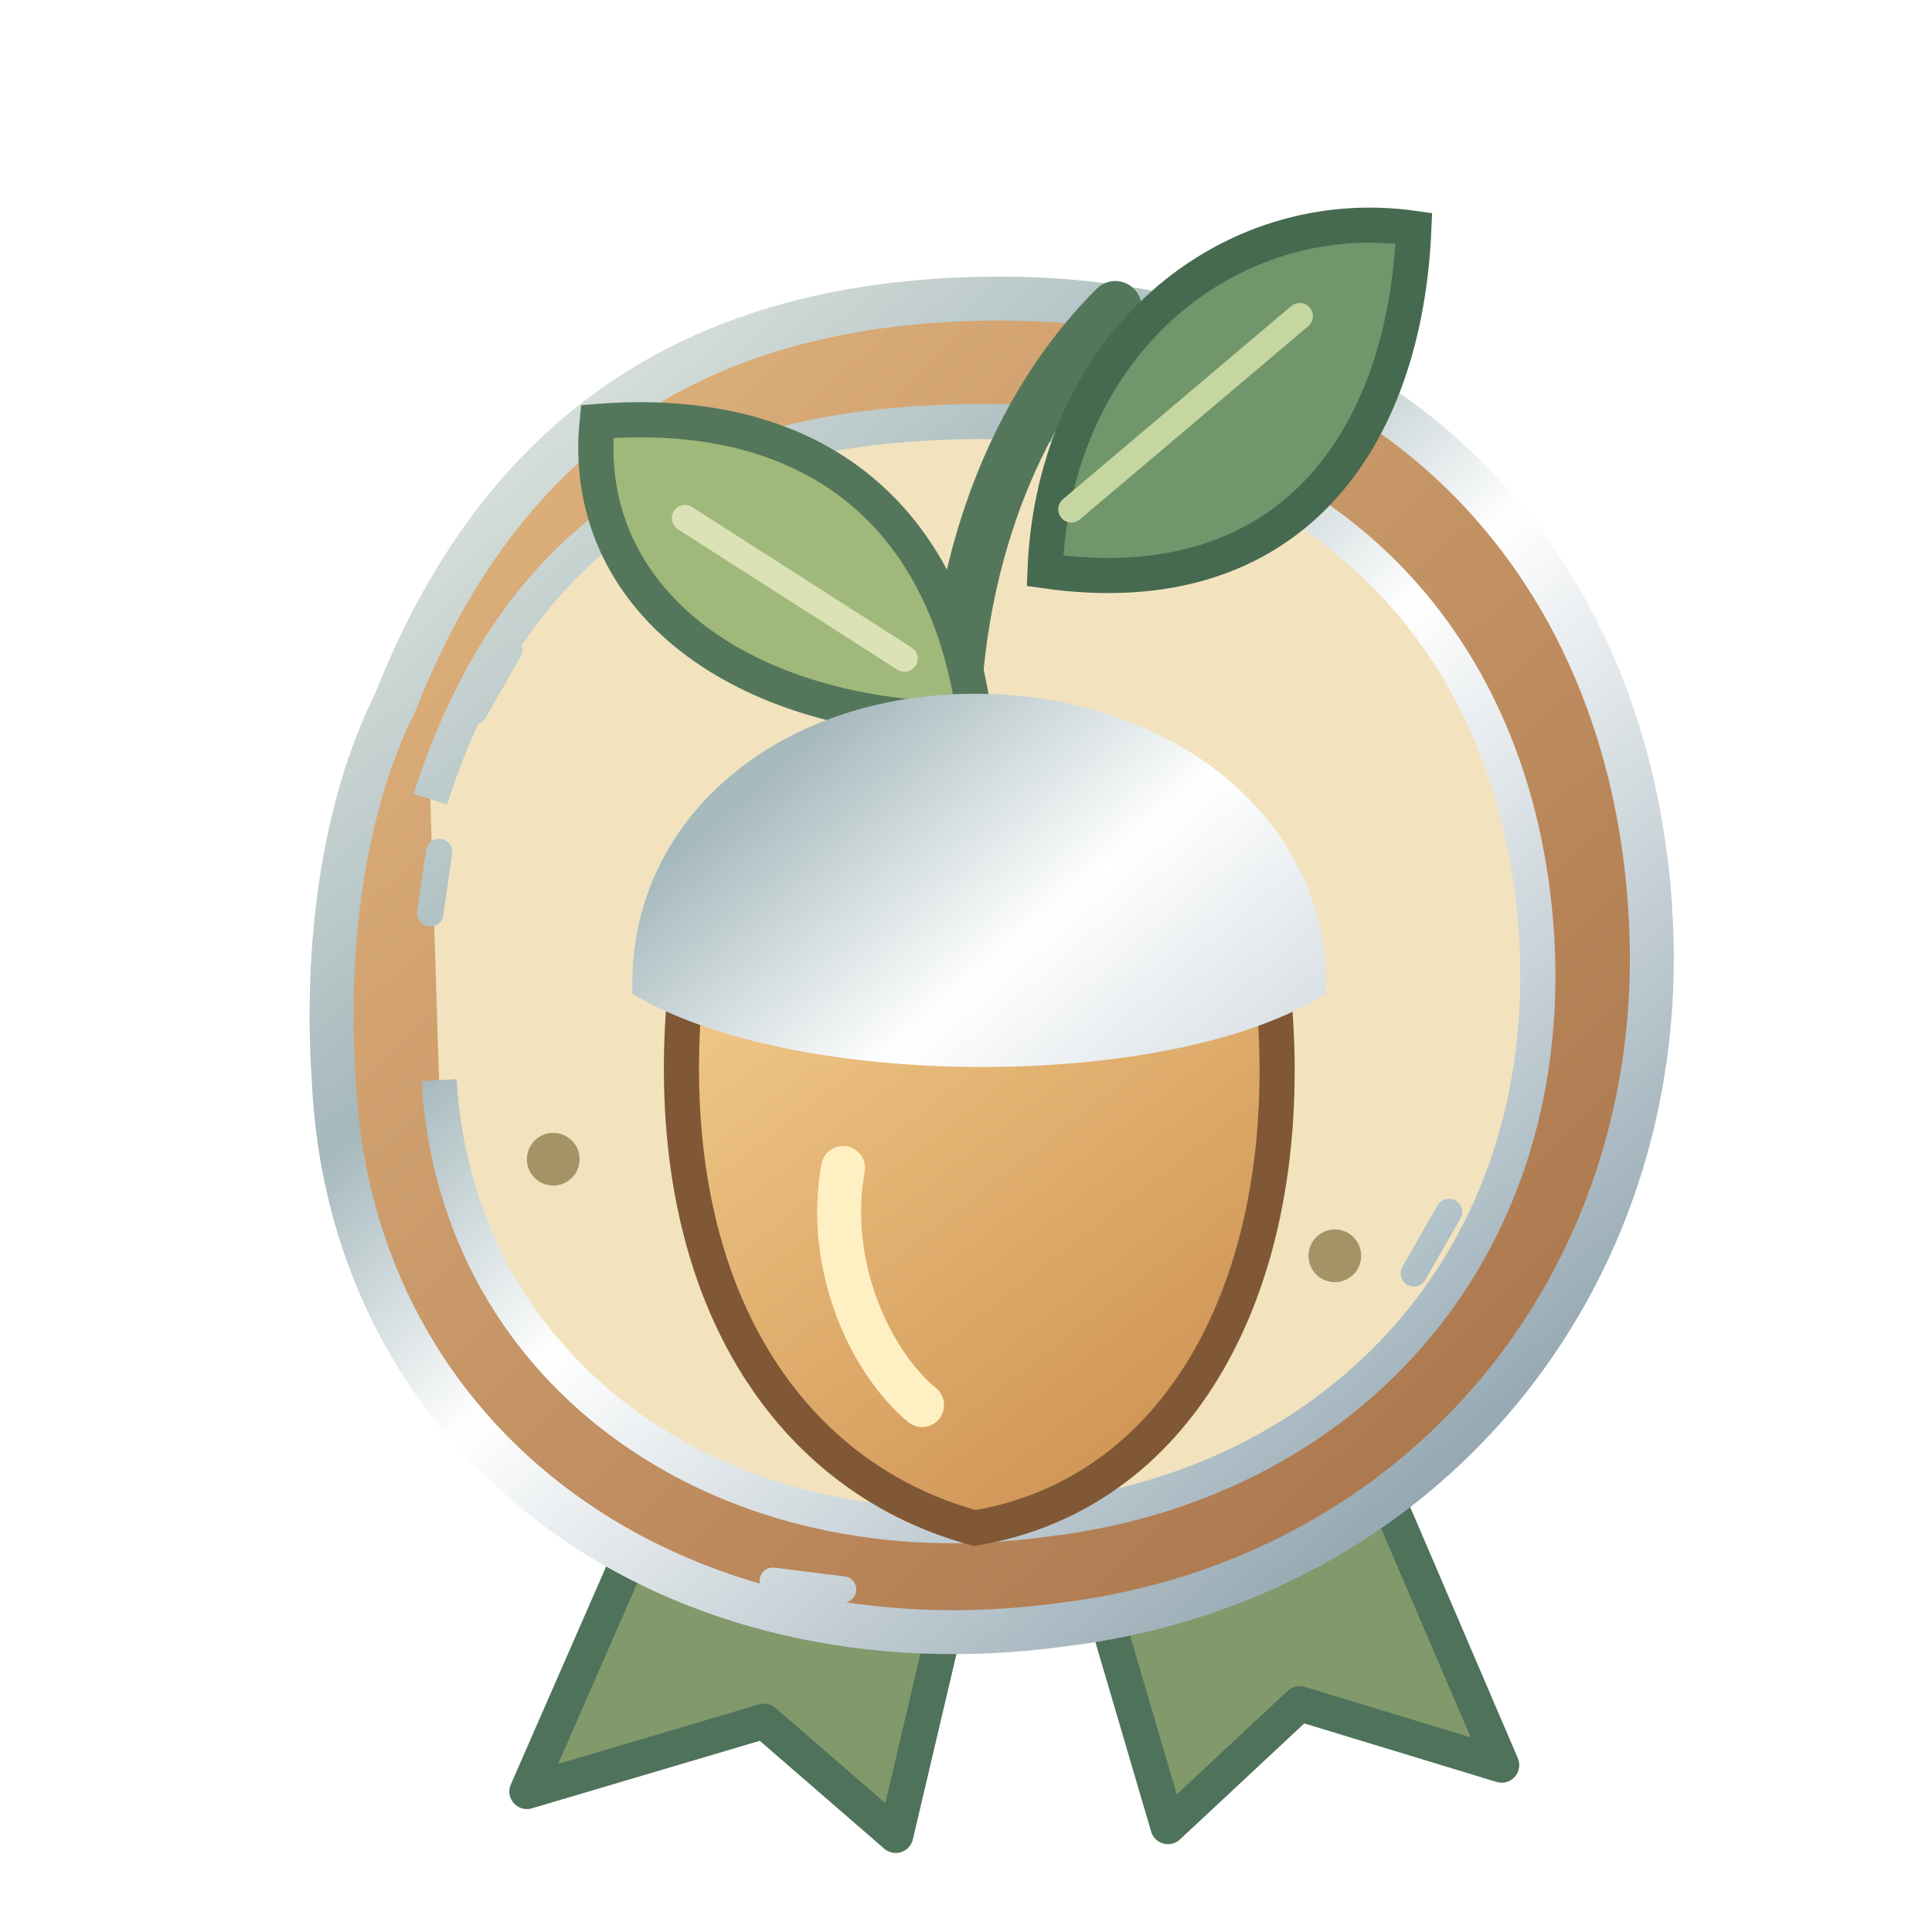
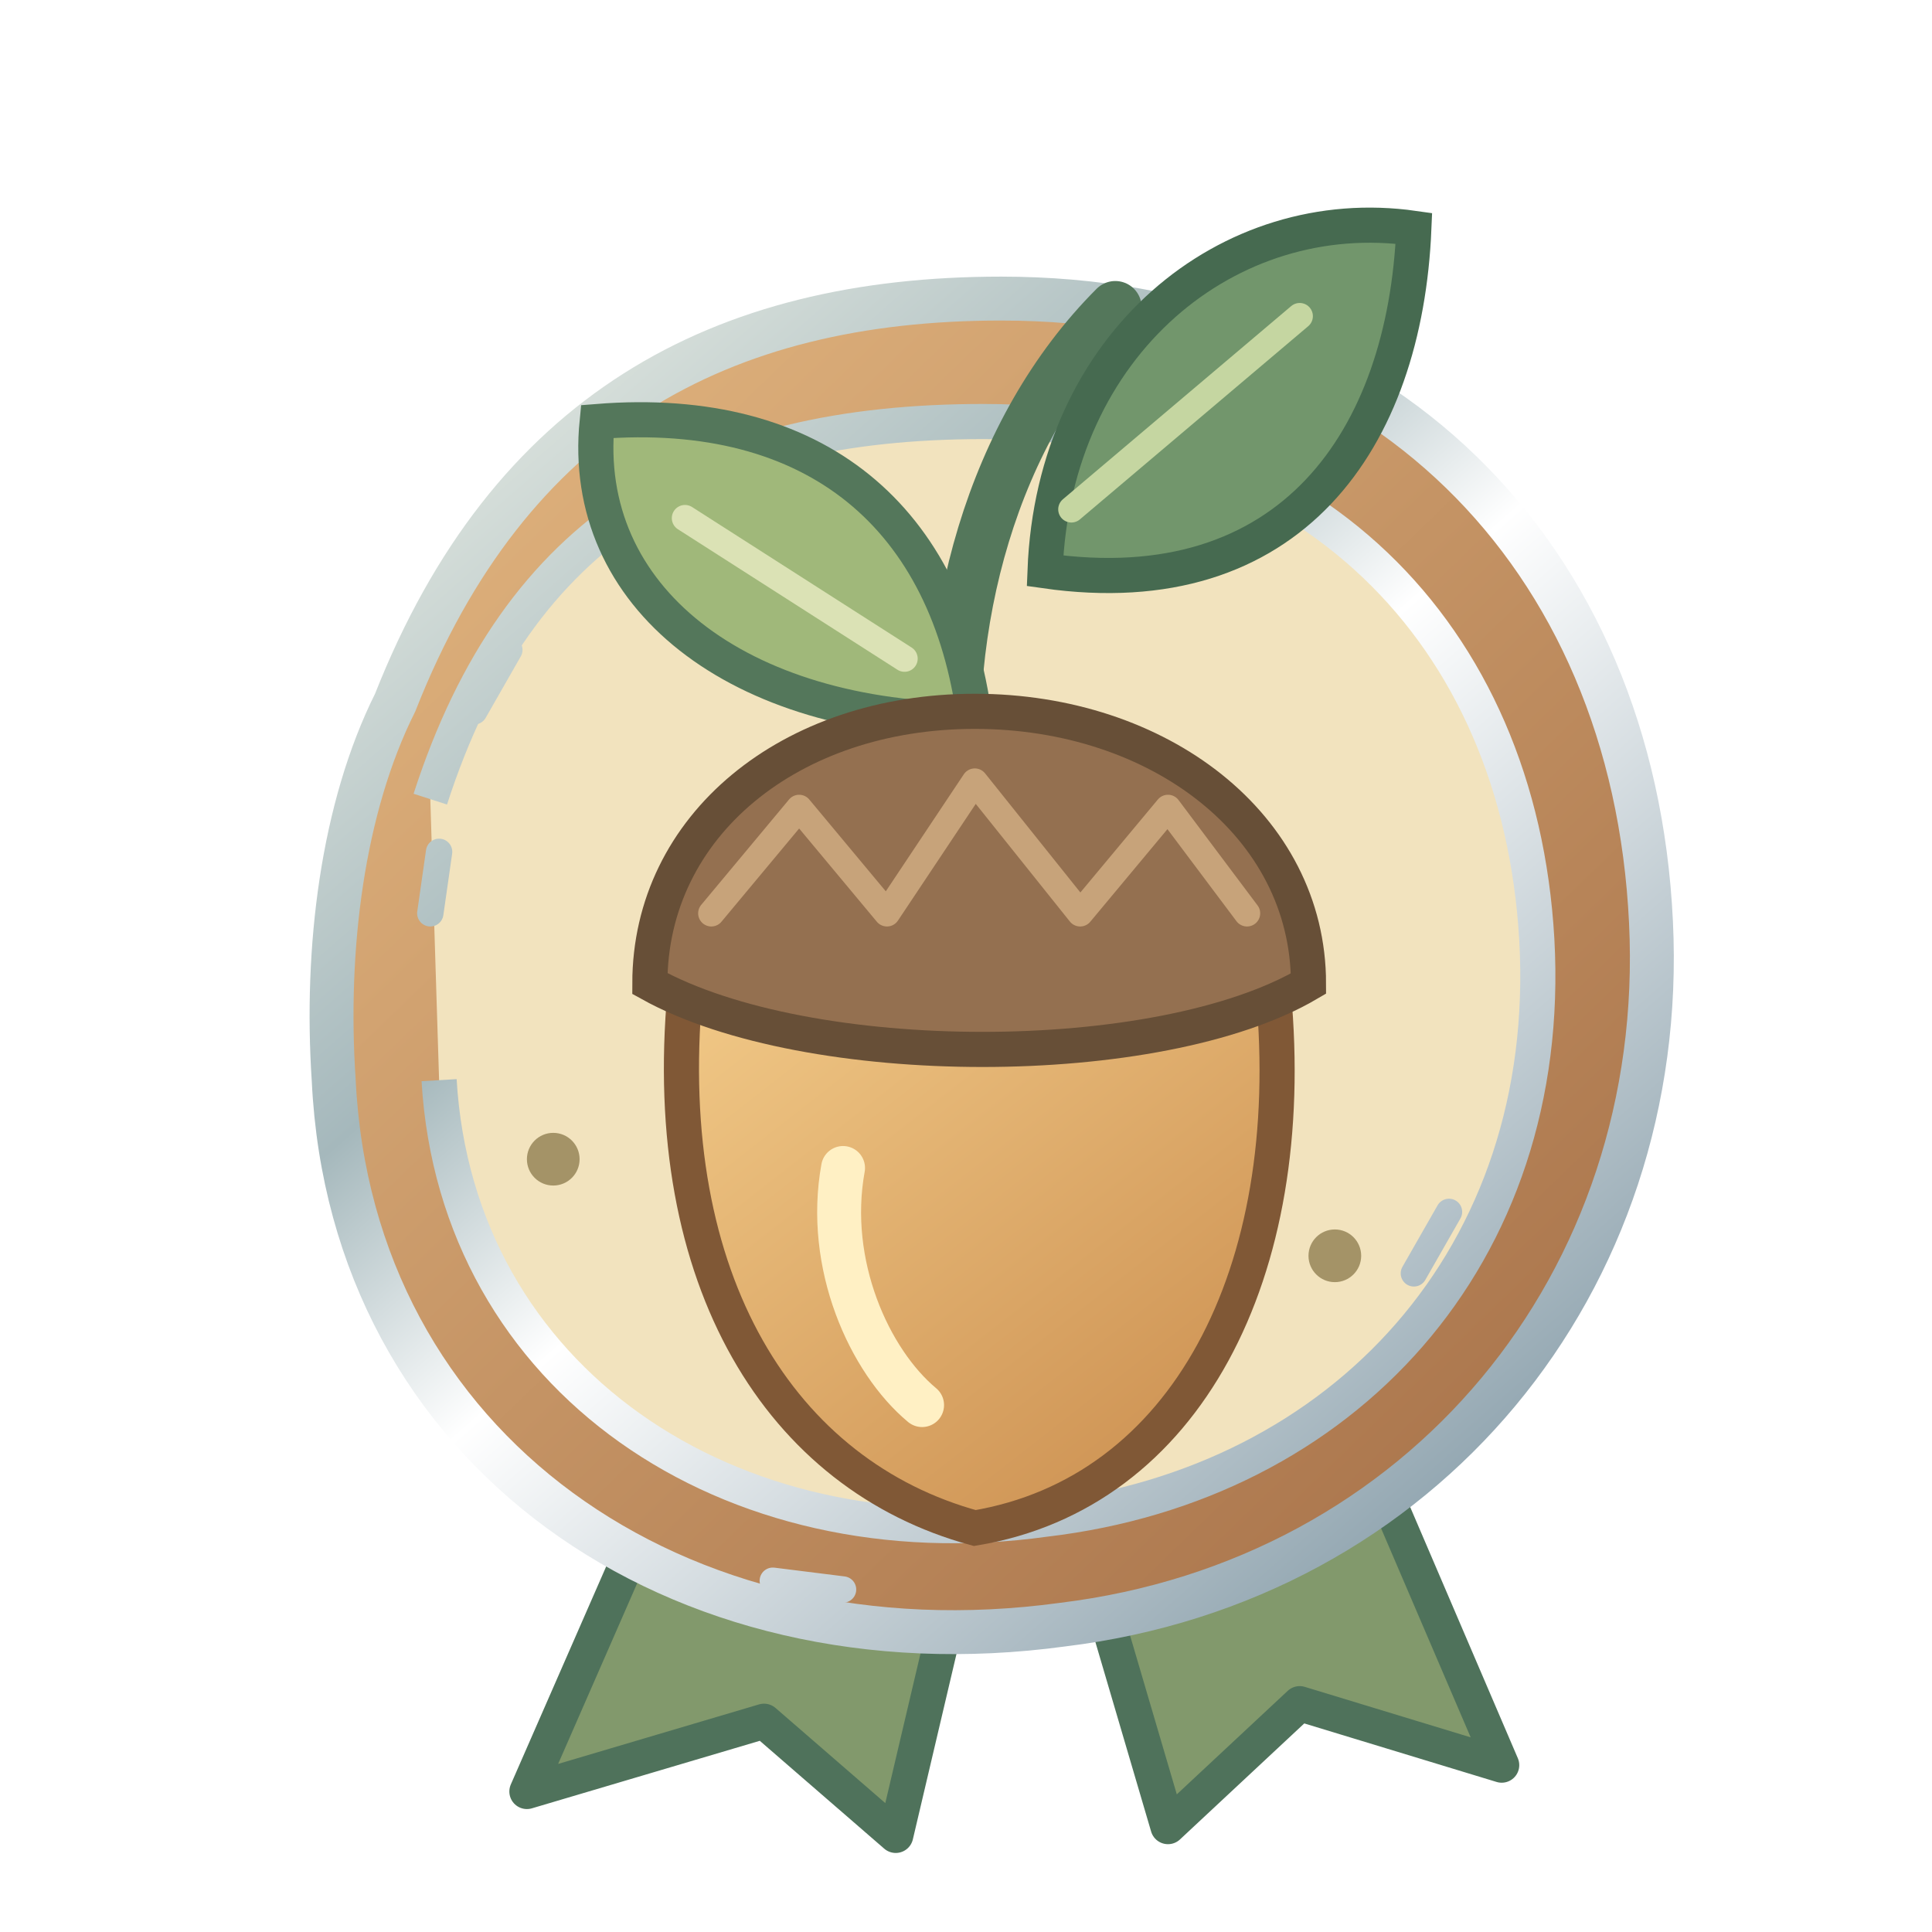
<svg xmlns="http://www.w3.org/2000/svg" data-identity="newcomer" data-metal="silver" viewBox="0 0 220 220" fill="none">
  <defs>
    <linearGradient id="metal" x1="40" y1="30" x2="180" y2="190" gradientUnits="userSpaceOnUse">
      <stop offset="0" stop-color="#f4f6ec" />
      <stop offset="0.35" stop-color="#a5b8bc" />
      <stop offset="0.51" stop-color="#ffffff" />
      <stop offset="1" stop-color="#718b99" />
    </linearGradient>
    <linearGradient id="wood" x1="42" y1="58" x2="160" y2="180" gradientUnits="userSpaceOnUse">
      <stop stop-color="#dfb27d" />
      <stop offset="1" stop-color="#aa754c" />
    </linearGradient>
    <linearGradient id="seed" x1="85" y1="99" x2="142" y2="172" gradientUnits="userSpaceOnUse">
      <stop stop-color="#f4cd8b" />
      <stop offset="1" stop-color="#ca8d4e" />
    </linearGradient>
  </defs>
  <path d="m74 172-14 32 27-8 15 13 8-34m13-1 10 34 15-14 23 7-15-35" fill="#82996c" stroke="#4f725b" stroke-width="4" stroke-linejoin="round" />
  <path d="M45 80c13-33 37-46 69-46 43 0 72 29 74 71 2 41-26 75-67 80-44 6-81-20-83-62-1-15 1-31 7-43Z" fill="url(#wood)" stroke="url(#metal)" stroke-width="5" />
  <path d="M49 91c10-31 31-43 63-43 37 0 61 24 63 59 2 36-22 62-56 66-36 5-67-16-69-50" fill="#f2e3be" stroke="url(#metal)" stroke-width="4" />
  <path d="m54 81 4-7m-9 30 1-7m111 48 4-7m-77 42 8 1" stroke="url(#metal)" stroke-width="3" stroke-linecap="round" />
  <path d="M109 92c-2-21 4-43 18-57" stroke="#54775b" stroke-width="6" stroke-linecap="round" />
  <path d="M119 65c1-26 21-42 42-39-1 24-14 43-42 39Z" fill="#72966c" stroke="#466a50" stroke-width="4" />
  <path d="M122 58 148 36" stroke="#c5d6a1" stroke-width="3" stroke-linecap="round" />
  <path d="M111 82C84 82 66 68 68 48c25-2 40 11 43 34Z" fill="#a0b87a" stroke="#54775b" stroke-width="4" />
  <path d="m78 59 25 16" stroke="#dbe2b5" stroke-width="3" stroke-linecap="round" />
  <path d="M78 113h67c3 32-10 57-34 61-22-6-36-28-33-61Z" fill="url(#seed)" stroke="#805836" stroke-width="4" />
  <path d="M96 133c-2 11 3 22 9 27" stroke="#fff0c4" stroke-width="5" stroke-linecap="round" />
-   <path d="M74 112c0-18 16-31 37-31s38 13 38 31c-17 10-57 10-75 0Z" fill="url(#metal)" stroke="url(#metal)" stroke-width="4" />
-   <path d="m81 104 10-12 10 12 10-15 12 15 10-12 9 12" stroke="url(#metal)" stroke-width="3" stroke-linecap="round" stroke-linejoin="round" />
+   <path d="M74 112c0-18 16-31 37-31s38 13 38 31c-17 10-57 10-75 0Z" fill="#947050" stroke="#674f37" stroke-width="4" />
+   <path d="m81 104 10-12 10 12 10-15 12 15 10-12 9 12" stroke="#c7a37a" stroke-width="3" stroke-linecap="round" stroke-linejoin="round" />
  <circle cx="63" cy="132" r="3" fill="#a49367" />
  <circle cx="152" cy="143" r="3" fill="#a49367" />
</svg>
